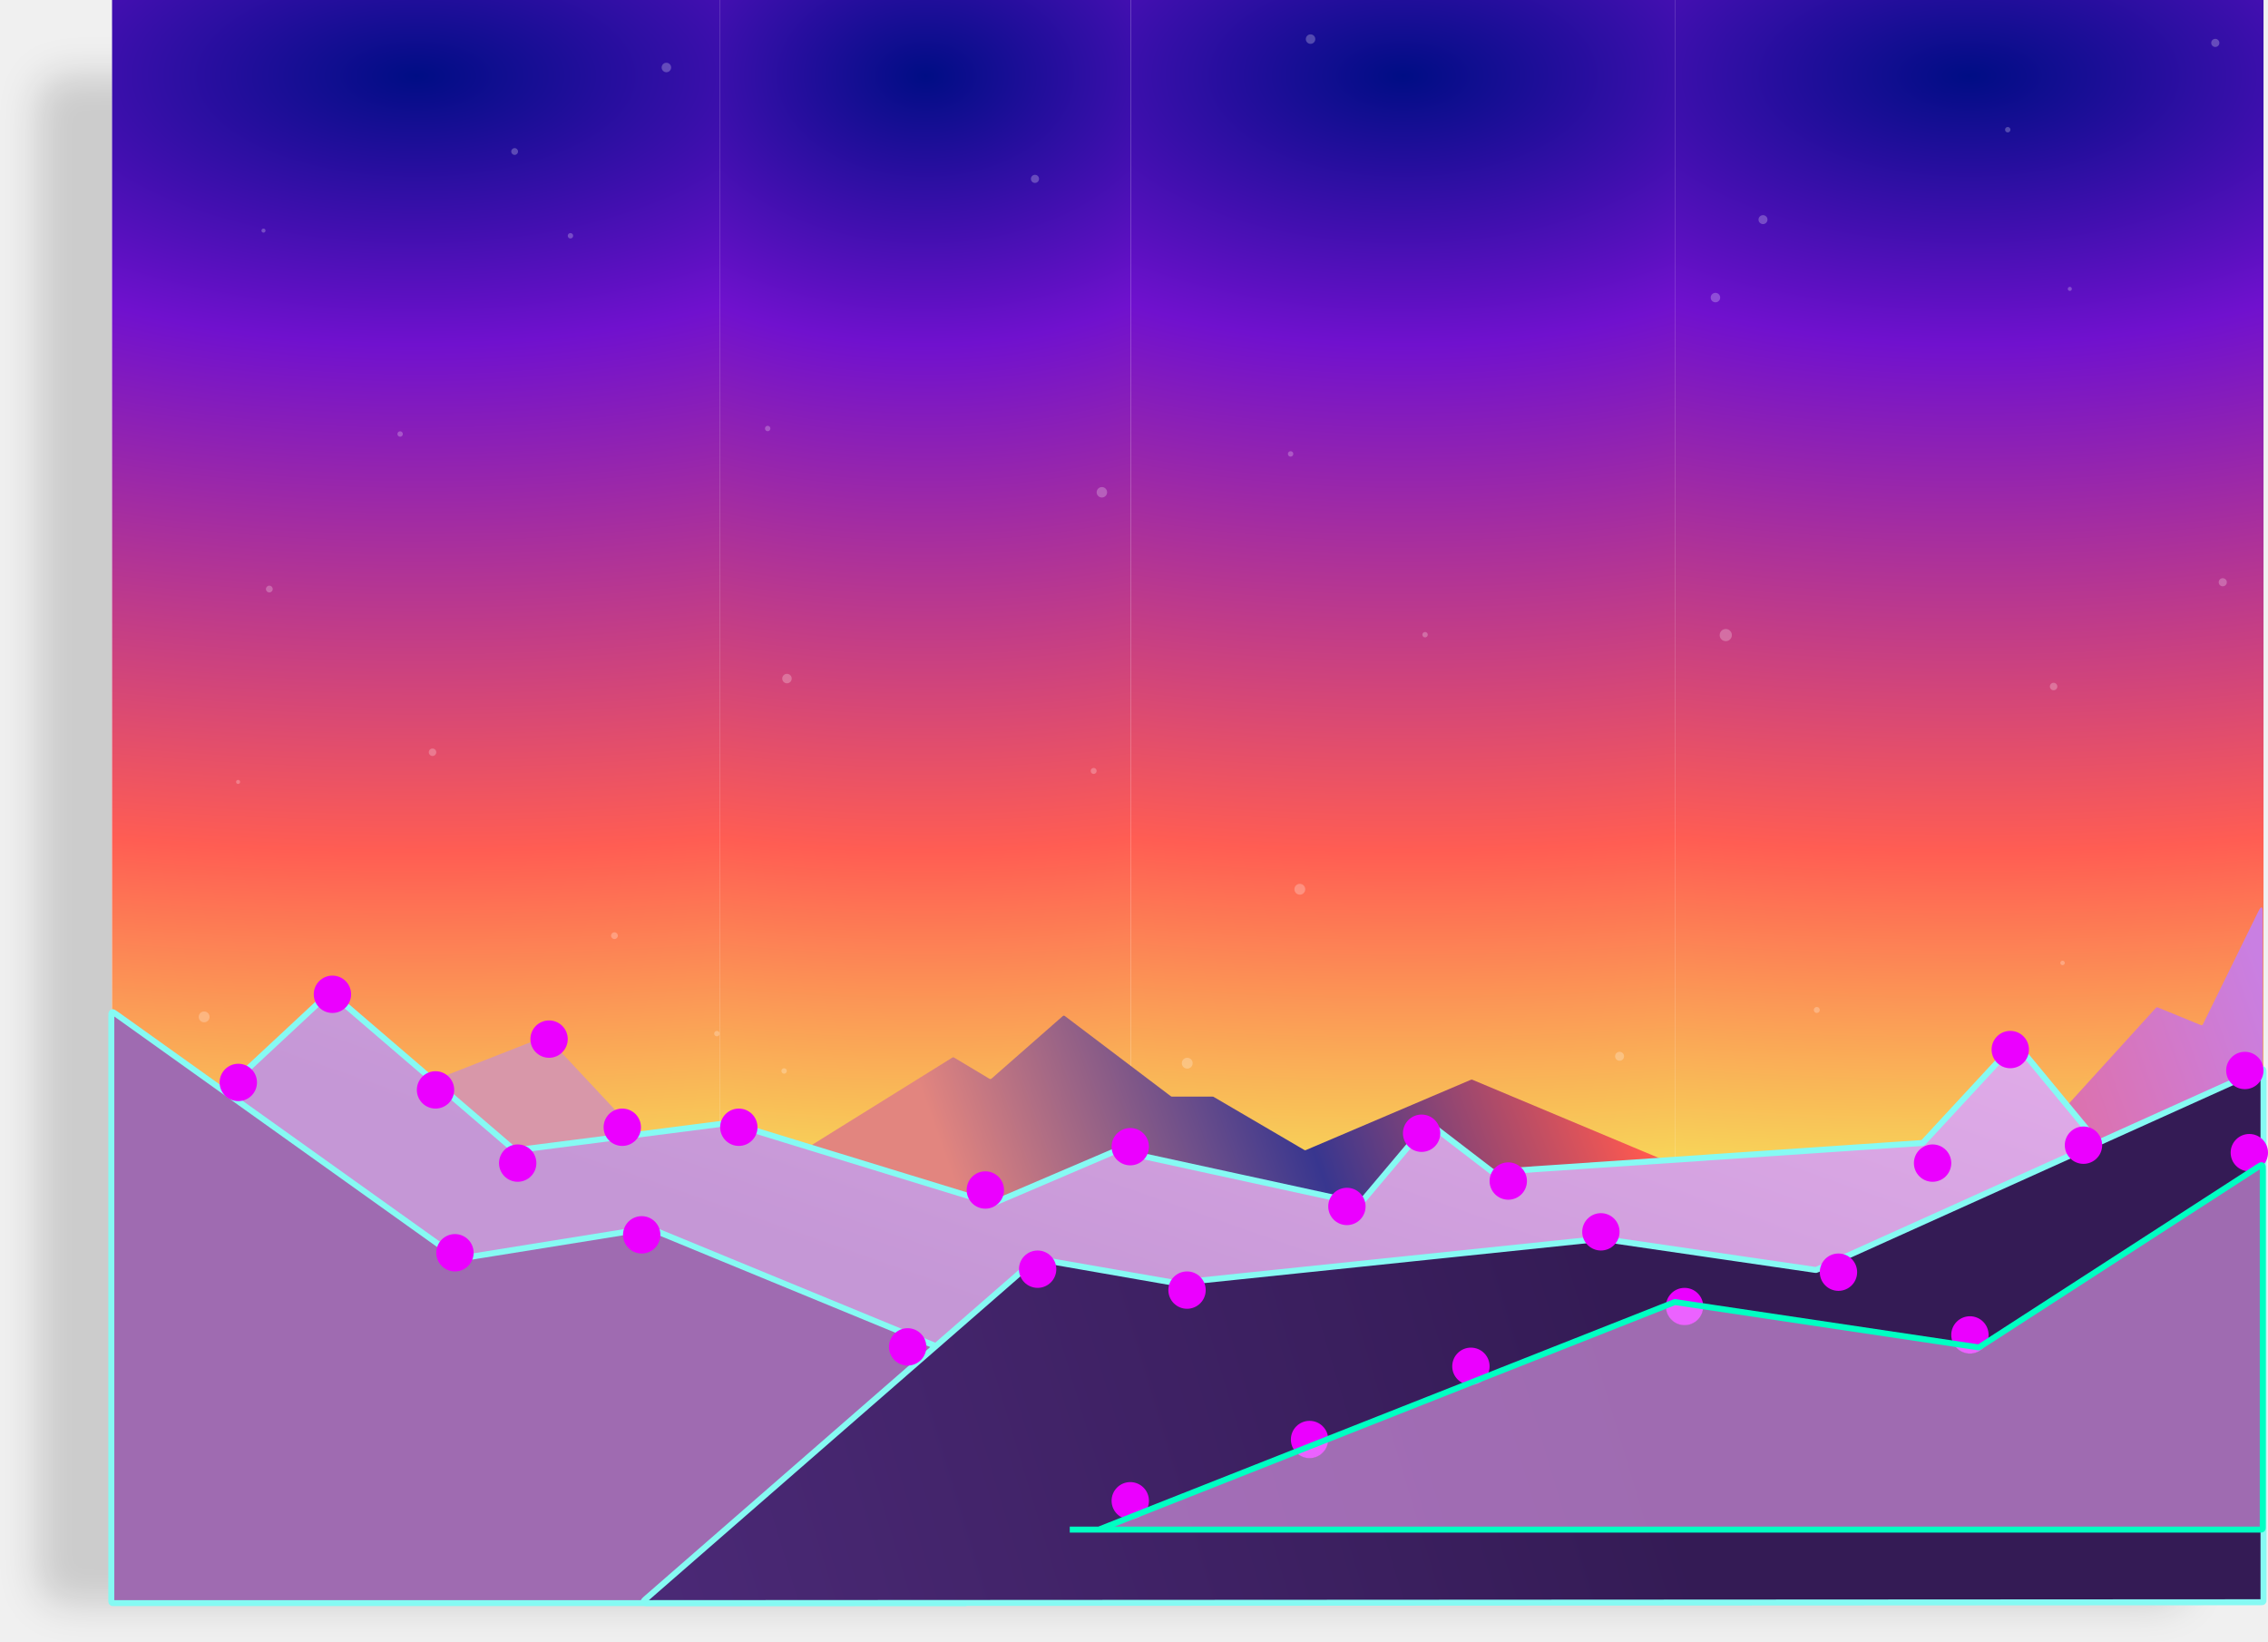
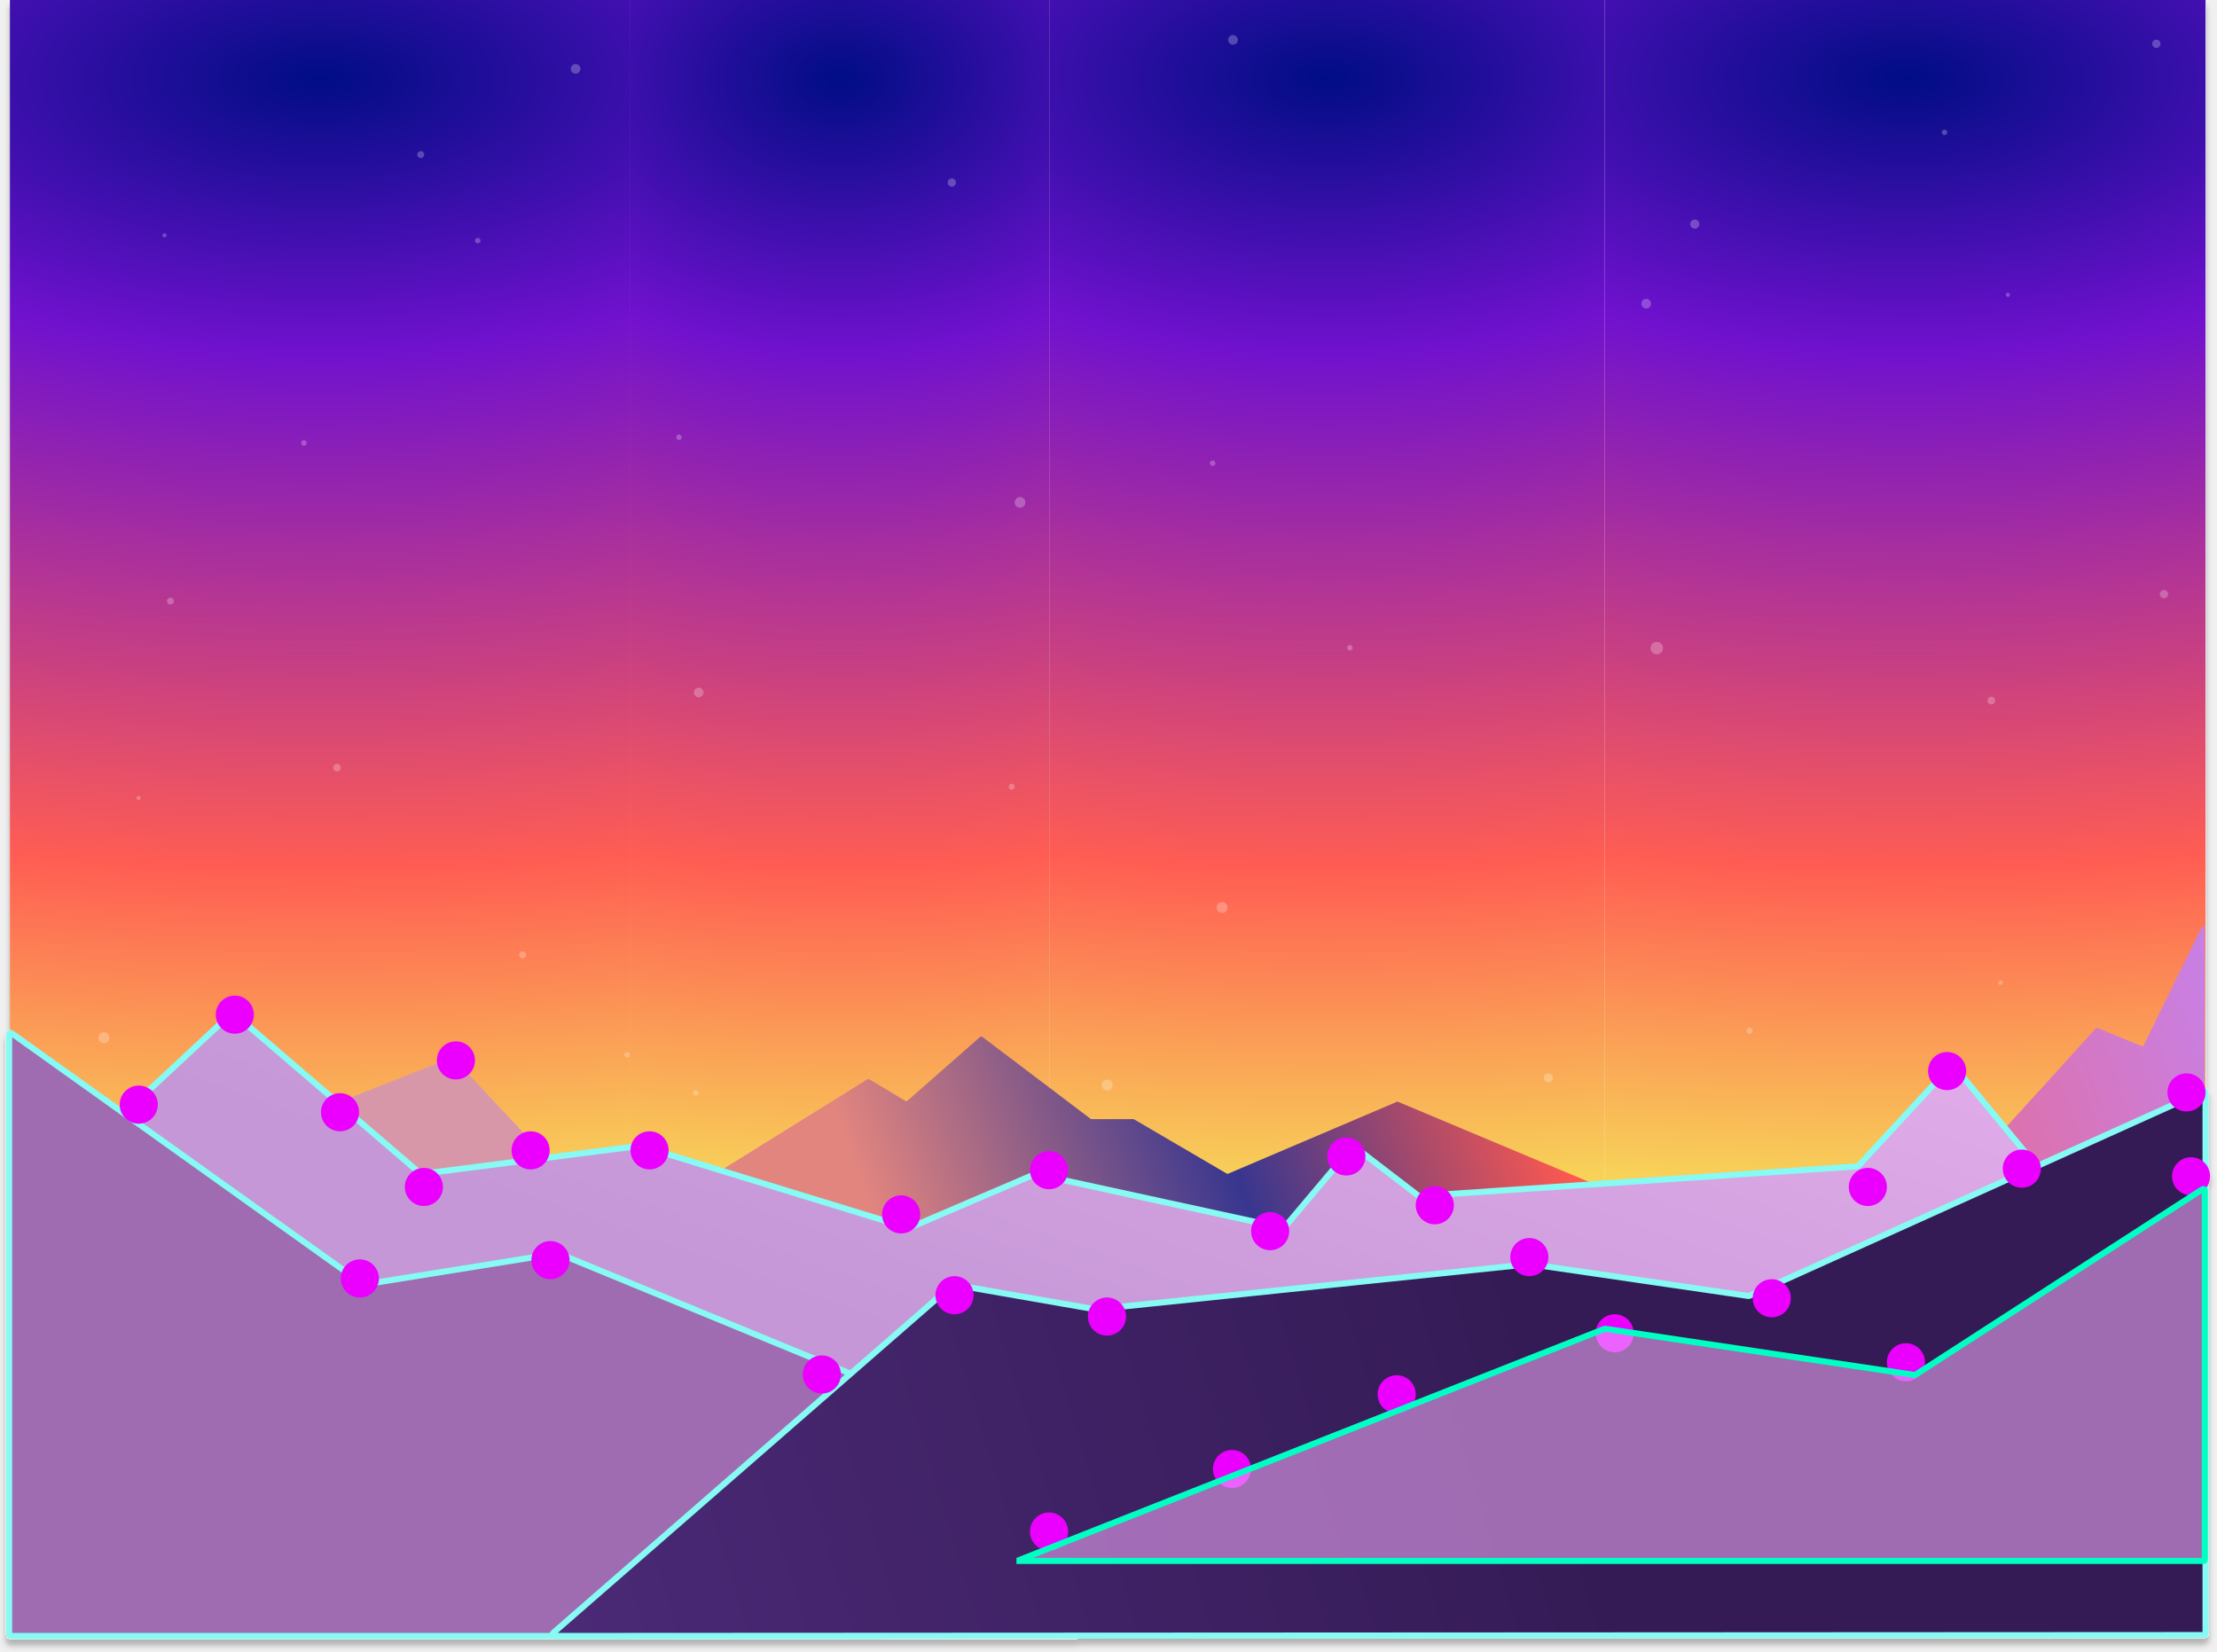
- <svg xmlns="http://www.w3.org/2000/svg" width="1518" height="1099" viewBox="0 0 1518 1099" fill="none">
+ <svg xmlns="http://www.w3.org/2000/svg" width="1454" height="1083" viewBox="0 0 1454 1083" fill="none">
  <g filter="url(#filter0_d_44_42)">
-     <rect x="75" width="1440" height="1024" rx="20" fill="white" />
+     <rect x="6.5" width="407" height="784" fill="url(#paint0_radial_44_42)" />
+     <rect width="275" height="784" transform="matrix(-1 0 0 1 688.5 0)" fill="url(#paint1_radial_44_42)" />
+     <rect x="688.5" width="364" height="784" fill="url(#paint2_radial_44_42)" />
+     <rect width="394" height="784" transform="matrix(-1 0 0 1 1446.5 0)" fill="url(#paint3_radial_44_42)" />
+     <path d="M296.368 693.748L219.535 723.898C218.836 724.172 218.677 725.09 219.244 725.583L275.656 774.701C275.875 774.891 276.165 774.977 276.451 774.937L360.092 763.266C360.894 763.154 361.237 762.185 360.684 761.593L297.464 693.996C297.184 693.696 296.75 693.598 296.368 693.748Z" fill="#D897A9" />
+     <path d="M568.462 708.145L469.944 769.413C469.482 769.7 469.252 769.843 469.126 770.07C469 770.297 469 770.568 469 771.111V823.476C469 824.429 469 824.906 469.297 825.199C469.594 825.493 470.071 825.487 471.024 825.475H471.024L1372.14 814.504C1372.32 814.502 1372.41 814.501 1372.5 814.484C1372.58 814.467 1372.67 814.434 1372.84 814.369L1444.72 786.495C1445.34 786.255 1445.65 786.136 1445.83 785.88C1446 785.625 1446 785.293 1446 784.63V612.613C1446 609.212 1446 607.512 1445.23 607.332C1444.45 607.153 1443.7 608.679 1442.2 611.731L1406.32 684.822C1405.93 685.617 1405.74 686.015 1405.37 686.155C1405 686.295 1404.59 686.127 1403.77 685.791L1376.3 674.531C1375.67 674.274 1375.36 674.146 1375.05 674.215C1374.74 674.285 1374.51 674.535 1374.06 675.036L1290.55 766.896L1290.55 766.896C1290.28 767.194 1290.14 767.343 1289.97 767.428C1289.79 767.512 1289.59 767.524 1289.18 767.547L1056.46 780.973C1056.23 780.987 1056.12 780.993 1056 780.974C1055.89 780.955 1055.79 780.91 1055.57 780.821L917.28 722.827C916.895 722.666 916.703 722.585 916.5 722.586C916.298 722.586 916.106 722.668 915.722 722.831L805.926 769.606C805.472 769.799 805.244 769.896 805.008 769.881C804.771 769.866 804.558 769.741 804.132 769.492L743.968 734.274C743.735 734.138 743.619 734.07 743.491 734.035C743.362 734 743.227 734 742.958 734H716.172C715.839 734 715.672 734 715.517 733.948C715.363 733.896 715.23 733.796 714.965 733.595L644.8 680.484C644.178 680.013 643.866 679.777 643.51 679.79C643.155 679.803 642.861 680.061 642.274 680.576L595.597 721.537C595.068 722.002 594.803 722.234 594.479 722.263C594.154 722.292 593.852 722.111 593.249 721.749L570.548 708.129C570.038 707.823 569.783 707.67 569.501 707.672C569.22 707.674 568.968 707.831 568.463 708.145L568.462 708.145Z" fill="url(#paint4_linear_44_42)" />
+     <path d="M151.191 665.22L73.292 737.83L73.292 737.83C72.463 738.602 72.049 738.988 72.08 739.462C72.111 739.935 72.572 740.264 73.495 740.922L237.832 858.024L237.832 858.024C238.162 858.259 238.326 858.376 238.518 858.421C238.71 858.466 238.91 858.434 239.31 858.37L365.441 838.09C365.719 838.045 365.857 838.023 365.995 838.039C366.133 838.055 366.263 838.109 366.523 838.217L577.445 925.563C577.96 925.776 578.218 925.883 578.481 925.85C578.744 925.816 578.967 925.648 579.413 925.313L624.33 891.504C624.661 891.255 624.826 891.131 625.021 891.082C625.216 891.032 625.42 891.063 625.829 891.124L718.264 904.965C718.382 904.982 718.441 904.991 718.5 904.993C718.56 904.995 718.619 904.989 718.738 904.979L1003.29 879.519C1003.39 879.51 1003.45 879.505 1003.5 879.506C1003.55 879.507 1003.61 879.513 1003.71 879.527L1146.5 897.437C1146.75 897.468 1146.87 897.484 1147 897.469C1147.12 897.454 1147.24 897.408 1147.47 897.318L1370.41 811.001C1371.59 810.544 1372.18 810.316 1372.31 809.821C1372.44 809.326 1372.04 808.838 1371.24 807.863L1371.23 807.862L1281.96 699.764C1281.28 698.942 1280.94 698.532 1280.49 698.519C1280.03 698.506 1279.67 698.897 1278.95 699.679L1219.04 764.417C1218.77 764.705 1218.64 764.849 1218.47 764.931C1218.29 765.014 1218.1 765.027 1217.71 765.054L931.254 784.449C930.881 784.474 930.695 784.487 930.52 784.434C930.345 784.381 930.197 784.268 929.901 784.04L889.016 752.663C888.299 752.113 887.94 751.838 887.541 751.881C887.143 751.924 886.851 752.27 886.269 752.961L842.777 804.578C842.398 805.027 842.209 805.252 841.946 805.341C841.683 805.431 841.396 805.368 840.822 805.243L679.624 770.136C679.315 770.069 679.16 770.035 679.005 770.05C678.85 770.064 678.704 770.127 678.412 770.251L596.673 805.212C596.34 805.355 596.174 805.426 595.997 805.435C595.82 805.445 595.646 805.391 595.3 805.285L420.413 751.627C420.207 751.564 420.104 751.532 419.998 751.523C419.892 751.514 419.785 751.528 419.572 751.555L276.882 769.887C276.448 769.942 276.231 769.97 276.027 769.91C275.824 769.849 275.657 769.706 275.325 769.421L153.858 665.165C153.212 664.611 152.889 664.334 152.507 664.342C152.125 664.349 151.814 664.64 151.191 665.22Z" fill="url(#paint5_linear_44_42)" stroke="#86FAF3" stroke-width="4" />
+     <circle cx="801.491" cy="595.205" r="3.628" fill="white" fill-opacity="0.25" />
+     <circle cx="669" cy="329.5" r="3.5" fill="white" fill-opacity="0.25" />
+     <circle cx="221" cy="503.5" r="2.5" fill="white" fill-opacity="0.25" />
+     <circle cx="275.946" cy="101.402" r="2.267" fill="white" fill-opacity="0.25" />
+     <circle cx="1316.86" cy="193.36" r="1.36" fill="white" fill-opacity="0.25" />
+     <circle cx="107.86" cy="154.36" r="1.36" fill="white" fill-opacity="0.25" />
+     <circle cx="90.86" cy="523.36" r="1.36" fill="white" fill-opacity="0.25" />
+     <circle cx="885.314" cy="424.814" r="1.814" fill="white" fill-opacity="0.25" />
+     <circle cx="313.314" cy="157.814" r="1.814" fill="white" fill-opacity="0.25" />
+     <circle cx="411.314" cy="691.814" r="1.814" fill="white" fill-opacity="0.25" />
+     <circle cx="445.314" cy="286.814" r="1.814" fill="white" fill-opacity="0.25" />
+     <circle cx="1275.31" cy="86.814" r="1.814" fill="white" fill-opacity="0.25" />
+     <circle cx="795.314" cy="303.814" r="1.814" fill="white" fill-opacity="0.25" />
+     <circle cx="456.314" cy="716.814" r="1.814" fill="white" fill-opacity="0.25" />
+     <circle cx="663.5" cy="516" r="2" fill="white" fill-opacity="0.25" />
+     <circle cx="726.128" cy="711.628" r="3.628" fill="white" fill-opacity="0.25" />
+     <circle cx="68.128" cy="680.628" r="3.628" fill="white" fill-opacity="0.25" />
+     <circle cx="377.518" cy="45.174" r="3.174" fill="white" fill-opacity="0.25" />
+     <circle cx="111.767" cy="394.267" r="2.267" fill="white" fill-opacity="0.25" />
+     <circle cx="458.232" cy="454.183" r="3.174" fill="white" fill-opacity="0.25" />
+     <circle cx="1079.67" cy="199.174" r="3.174" fill="white" fill-opacity="0.25" />
+     <circle cx="808.674" cy="26.174" r="3.174" fill="white" fill-opacity="0.25" />
+     <circle cx="1312" cy="644.5" r="1.5" fill="white" fill-opacity="0.25" />
+     <circle cx="1419.22" cy="389.721" r="2.721" fill="white" fill-opacity="0.25" />
+     <circle cx="1414.22" cy="28.721" r="2.721" fill="white" fill-opacity="0.25" />
+     <circle cx="624.221" cy="119.721" r="2.721" fill="white" fill-opacity="0.25" />
+     <circle cx="342.767" cy="626.267" r="2.267" fill="white" fill-opacity="0.25" />
+     <circle cx="199.314" cy="290.489" r="1.814" fill="white" fill-opacity="0.25" />
+     <circle cx="1306" cy="459.5" r="2.5" fill="white" fill-opacity="0.25" />
+     <circle cx="1111.5" cy="147" r="3" fill="white" fill-opacity="0.25" />
+     <circle cx="1147.5" cy="676" r="2" fill="white" fill-opacity="0.25" />
+     <circle cx="1086.58" cy="425.081" r="4.081" fill="white" fill-opacity="0.25" />
+     <circle cx="1015.5" cy="707" r="3" fill="white" fill-opacity="0.25" />
+     <path d="M237.831 842.023L9.162 678.758C7.777 677.769 7.085 677.274 6.542 677.554C6 677.833 6 678.684 6 680.385V1071C6 1071.94 6 1072.41 6.293 1072.71C6.586 1073 7.057 1073 8 1073H576.5C577.443 1073 577.914 1073 578.207 1072.71C578.5 1072.41 578.5 1071.94 578.5 1071V910.839C578.5 910.19 578.5 909.866 578.331 909.613C578.162 909.361 577.862 909.237 577.261 908.99L366.522 822.215C366.263 822.108 366.133 822.055 365.995 822.039C365.858 822.023 365.72 822.045 365.443 822.09L239.311 842.37H239.311C238.911 842.434 238.711 842.466 238.519 842.421C238.326 842.376 238.161 842.258 237.831 842.023Z" fill="url(#paint6_linear_44_42)" stroke="#86FAF3" stroke-width="4" />
+     <path d="M624.281 843.109L364.528 1069.49C362.837 1070.96 361.991 1071.7 362.235 1072.35C362.478 1073 363.6 1073 365.843 1073H365.843L1444.5 1072.42C1445.44 1072.42 1445.91 1072.42 1446.21 1072.13C1446.5 1071.83 1446.5 1071.36 1446.5 1070.42V718.096C1446.5 716.701 1446.5 716.003 1446.04 715.708C1445.59 715.412 1444.95 715.699 1443.68 716.273L1147.53 849.81C1147.27 849.929 1147.14 849.989 1146.99 850.009C1146.85 850.029 1146.71 850.008 1146.42 849.966L1003.75 829.13C1003.62 829.112 1003.56 829.103 1003.5 829.102C1003.44 829.101 1003.38 829.107 1003.25 829.12L718.777 858.753L718.776 858.753C718.638 858.768 718.569 858.775 718.5 858.772C718.431 858.77 718.363 858.758 718.226 858.734L625.939 842.647C625.477 842.566 625.247 842.526 625.029 842.587C624.811 842.647 624.635 842.801 624.281 843.109Z" fill="url(#paint7_linear_44_42)" stroke="#86FAF3" stroke-width="4" />
+     <circle cx="941" cy="790.5" r="12.5" fill="#EB00FF" />
+     <circle cx="1250" cy="893.5" r="12.5" fill="#EB00FF" />
+     <circle cx="1437" cy="771.5" r="12.5" fill="#EB00FF" />
+     <circle cx="916" cy="914.5" r="12.5" fill="#EB00FF" />
+     <circle cx="223" cy="729.5" r="12.5" fill="#EB00FF" />
+     <circle cx="299" cy="695.5" r="12.5" fill="#EB00FF" />
+     <circle cx="278" cy="778.5" r="12.5" fill="#EB00FF" />
+     <circle cx="154" cy="665.5" r="12.5" fill="#EB00FF" />
+     <circle cx="91" cy="724.5" r="12.5" fill="#EB00FF" />
+     <circle cx="236" cy="838.5" r="12.5" fill="#EB00FF" />
+     <circle cx="361" cy="826.5" r="12.5" fill="#EB00FF" />
+     <circle cx="539" cy="901.5" r="12.5" fill="#EB00FF" />
+     <circle cx="626" cy="849.5" r="12.5" fill="#EB00FF" />
+     <circle cx="726" cy="863.5" r="12.5" fill="#EB00FF" />
+     <circle cx="1003" cy="824.5" r="12.5" fill="#EB00FF" />
+     <circle cx="1059" cy="874.5" r="12.5" fill="#EB00FF" />
+     <circle cx="1162" cy="851.5" r="12.5" fill="#EB00FF" />
+     <circle cx="1277" cy="702.5" r="12.5" fill="#EB00FF" />
+     <circle cx="1326" cy="766.5" r="12.5" fill="#EB00FF" />
+     <circle cx="1225" cy="778.5" r="12.5" fill="#EB00FF" />
+     <circle cx="1434" cy="716.5" r="12.5" fill="#EB00FF" />
+     <circle cx="348" cy="754.5" r="12.5" fill="#EB00FF" />
+     <circle cx="426" cy="754.5" r="12.5" fill="#EB00FF" />
+     <circle cx="591" cy="796.5" r="12.5" fill="#EB00FF" />
+     <circle cx="688" cy="767.5" r="12.5" fill="#EB00FF" />
+     <circle cx="833" cy="807.5" r="12.5" fill="#EB00FF" />
+     <circle cx="883" cy="758.5" r="12.5" fill="#EB00FF" />
+     <circle cx="808" cy="963.5" r="12.5" fill="#EB00FF" />
+     <circle cx="688" cy="1004.5" r="12.5" fill="#EB00FF" />
+     <path d="M1052 871.698L667.354 1023.66C667.178 1023.73 667.089 1023.77 666.997 1023.79C666.904 1023.8 666.809 1023.8 666.619 1023.8H1444C1444.94 1023.8 1445.41 1023.8 1445.71 1023.51C1446 1023.22 1446 1022.75 1446 1021.8V782.675C1446 781.054 1446 780.243 1445.48 779.959C1444.96 779.675 1444.28 780.115 1442.91 780.996L1442.91 780.996L1256.63 901.456C1256.32 901.659 1256.16 901.76 1255.99 901.799C1255.81 901.838 1255.62 901.81 1255.25 901.755L1053.03 871.58C1052.77 871.54 1052.64 871.521 1052.5 871.536C1052.37 871.551 1052.25 871.6 1052 871.698Z" fill="#D695E0" fill-opacity="0.66" style="mix-blend-mode:lighten" />
+     <path d="M1052 871.698L667.354 1023.66C667.178 1023.73 667.089 1023.77 666.997 1023.79C666.904 1023.8 666.809 1023.8 666.619 1023.8H1444C1444.94 1023.8 1445.41 1023.8 1445.71 1023.51C1446 1023.22 1446 1022.75 1446 1021.8V782.675C1446 781.054 1446 780.243 1445.48 779.959C1444.96 779.675 1444.28 780.115 1442.91 780.996L1442.91 780.996L1256.63 901.456C1256.32 901.659 1256.16 901.76 1255.99 901.799C1255.81 901.838 1255.62 901.81 1255.25 901.755L1053.03 871.58C1052.77 871.54 1052.64 871.521 1052.5 871.536C1052.37 871.551 1052.25 871.6 1052 871.698Z" stroke="#00FFC2" stroke-width="4" />
  </g>
-   <rect x="75" width="407" height="784" fill="url(#paint0_radial_44_42)" />
-   <rect width="275" height="784" transform="matrix(-1 0 0 1 757 0)" fill="url(#paint1_radial_44_42)" />
-   <rect x="757" width="364" height="784" fill="url(#paint2_radial_44_42)" />
-   <rect width="394" height="784" transform="matrix(-1 0 0 1 1515 0)" fill="url(#paint3_radial_44_42)" />
-   <path d="M364.868 693.748L288.035 723.898C287.336 724.172 287.177 725.09 287.744 725.583L344.156 774.701C344.375 774.891 344.665 774.977 344.951 774.937L428.592 763.266C429.394 763.154 429.737 762.185 429.184 761.593L365.964 693.996C365.684 693.696 365.25 693.598 364.868 693.748Z" fill="#D897A9" />
-   <path d="M636.962 708.145L538.444 769.413C537.982 769.7 537.752 769.843 537.626 770.07C537.5 770.297 537.5 770.568 537.5 771.111V823.476C537.5 824.429 537.5 824.906 537.797 825.199C538.094 825.493 538.571 825.487 539.524 825.475H539.524L1440.64 814.504C1440.82 814.502 1440.91 814.501 1441 814.484C1441.08 814.467 1441.17 814.434 1441.34 814.369L1513.22 786.495C1513.84 786.255 1514.15 786.136 1514.33 785.88C1514.5 785.625 1514.5 785.293 1514.5 784.63V612.613C1514.5 609.212 1514.5 607.512 1513.73 607.332C1512.95 607.153 1512.2 608.679 1510.7 611.731L1474.82 684.822C1474.43 685.617 1474.24 686.015 1473.87 686.155C1473.5 686.295 1473.09 686.127 1472.27 685.791L1444.8 674.531C1444.17 674.274 1443.86 674.146 1443.55 674.215C1443.24 674.285 1443.01 674.535 1442.56 675.036L1359.05 766.896L1359.05 766.896C1358.78 767.194 1358.64 767.343 1358.47 767.428C1358.29 767.512 1358.09 767.524 1357.68 767.547L1124.96 780.973C1124.73 780.987 1124.62 780.993 1124.5 780.974C1124.39 780.955 1124.29 780.91 1124.07 780.821L985.78 722.827C985.395 722.666 985.203 722.585 985 722.586C984.798 722.586 984.606 722.668 984.222 722.831L874.426 769.606C873.972 769.799 873.744 769.896 873.508 769.881C873.271 769.866 873.058 769.741 872.632 769.492L812.468 734.274C812.235 734.138 812.119 734.07 811.991 734.035C811.862 734 811.727 734 811.458 734H784.672C784.339 734 784.172 734 784.017 733.948C783.863 733.896 783.73 733.796 783.465 733.595L713.3 680.484C712.678 680.013 712.366 679.777 712.01 679.79C711.655 679.803 711.361 680.061 710.774 680.576L664.097 721.537C663.568 722.002 663.303 722.234 662.979 722.263C662.654 722.292 662.352 722.111 661.749 721.749L639.048 708.129C638.538 707.823 638.283 707.67 638.001 707.672C637.72 707.674 637.468 707.831 636.963 708.145L636.962 708.145Z" fill="url(#paint4_linear_44_42)" />
-   <path d="M219.691 665.22L141.792 737.83L141.792 737.83C140.963 738.602 140.549 738.988 140.58 739.462C140.611 739.935 141.072 740.264 141.995 740.922L306.332 858.024L306.332 858.024C306.662 858.259 306.826 858.376 307.018 858.421C307.21 858.466 307.41 858.434 307.81 858.37L433.941 838.09C434.219 838.045 434.357 838.023 434.495 838.039C434.633 838.055 434.763 838.109 435.023 838.217L645.945 925.563C646.46 925.776 646.718 925.883 646.981 925.85C647.244 925.816 647.467 925.648 647.913 925.313L692.83 891.504C693.161 891.255 693.326 891.131 693.521 891.082C693.716 891.032 693.92 891.063 694.329 891.124L786.764 904.965C786.882 904.982 786.941 904.991 787 904.993C787.06 904.995 787.119 904.989 787.238 904.979L1071.79 879.519C1071.89 879.51 1071.95 879.505 1072 879.506C1072.05 879.507 1072.11 879.513 1072.21 879.527L1215 897.437C1215.25 897.468 1215.37 897.484 1215.5 897.469C1215.62 897.454 1215.74 897.408 1215.97 897.318L1438.91 811.001C1440.09 810.544 1440.68 810.316 1440.81 809.821C1440.94 809.326 1440.54 808.838 1439.74 807.863L1439.73 807.862L1350.46 699.764C1349.78 698.942 1349.44 698.532 1348.99 698.519C1348.53 698.506 1348.17 698.897 1347.45 699.679L1287.54 764.417C1287.27 764.705 1287.14 764.849 1286.97 764.931C1286.79 765.014 1286.6 765.027 1286.21 765.054L999.754 784.449C999.381 784.474 999.195 784.487 999.02 784.434C998.845 784.381 998.697 784.268 998.401 784.04L957.516 752.663C956.799 752.113 956.44 751.838 956.041 751.881C955.643 751.924 955.351 752.27 954.769 752.961L911.277 804.578C910.898 805.027 910.709 805.252 910.446 805.341C910.183 805.431 909.896 805.368 909.322 805.243L748.124 770.136C747.815 770.069 747.66 770.035 747.505 770.05C747.35 770.064 747.204 770.127 746.912 770.251L665.173 805.212C664.84 805.355 664.674 805.426 664.497 805.435C664.32 805.445 664.146 805.391 663.8 805.285L488.913 751.627C488.707 751.564 488.604 751.532 488.498 751.523C488.392 751.514 488.285 751.528 488.072 751.555L345.382 769.887C344.948 769.942 344.731 769.97 344.527 769.91C344.324 769.849 344.157 769.706 343.825 769.421L222.358 665.165C221.712 664.611 221.389 664.334 221.007 664.342C220.625 664.349 220.314 664.64 219.691 665.22Z" fill="url(#paint5_linear_44_42)" stroke="#86FAF3" stroke-width="4" />
-   <circle cx="869.991" cy="595.205" r="3.628" fill="white" fill-opacity="0.25" />
-   <circle cx="737.5" cy="329.5" r="3.5" fill="white" fill-opacity="0.25" />
-   <circle cx="289.5" cy="503.5" r="2.5" fill="white" fill-opacity="0.25" />
-   <circle cx="344.446" cy="101.402" r="2.267" fill="white" fill-opacity="0.25" />
-   <circle cx="1385.36" cy="193.36" r="1.36" fill="white" fill-opacity="0.25" />
-   <circle cx="176.36" cy="154.36" r="1.36" fill="white" fill-opacity="0.25" />
-   <circle cx="159.36" cy="523.36" r="1.36" fill="white" fill-opacity="0.25" />
-   <circle cx="953.814" cy="424.814" r="1.814" fill="white" fill-opacity="0.25" />
-   <circle cx="381.814" cy="157.814" r="1.814" fill="white" fill-opacity="0.25" />
-   <circle cx="479.814" cy="691.814" r="1.814" fill="white" fill-opacity="0.25" />
-   <circle cx="513.814" cy="286.814" r="1.814" fill="white" fill-opacity="0.25" />
-   <circle cx="1343.81" cy="86.814" r="1.814" fill="white" fill-opacity="0.25" />
-   <circle cx="863.814" cy="303.814" r="1.814" fill="white" fill-opacity="0.25" />
-   <circle cx="524.814" cy="716.814" r="1.814" fill="white" fill-opacity="0.25" />
-   <circle cx="732" cy="516" r="2" fill="white" fill-opacity="0.25" />
-   <circle cx="794.628" cy="711.628" r="3.628" fill="white" fill-opacity="0.25" />
-   <circle cx="136.628" cy="680.628" r="3.628" fill="white" fill-opacity="0.25" />
-   <circle cx="446.018" cy="45.174" r="3.174" fill="white" fill-opacity="0.25" />
-   <circle cx="180.267" cy="394.267" r="2.267" fill="white" fill-opacity="0.25" />
-   <circle cx="526.732" cy="454.183" r="3.174" fill="white" fill-opacity="0.25" />
-   <circle cx="1148.17" cy="199.174" r="3.174" fill="white" fill-opacity="0.25" />
-   <circle cx="877.174" cy="26.174" r="3.174" fill="white" fill-opacity="0.25" />
-   <circle cx="1380.5" cy="644.5" r="1.5" fill="white" fill-opacity="0.25" />
-   <circle cx="1487.72" cy="389.721" r="2.721" fill="white" fill-opacity="0.25" />
-   <circle cx="1482.72" cy="28.721" r="2.721" fill="white" fill-opacity="0.25" />
-   <circle cx="692.721" cy="119.721" r="2.721" fill="white" fill-opacity="0.25" />
-   <circle cx="411.267" cy="626.267" r="2.267" fill="white" fill-opacity="0.25" />
-   <circle cx="267.814" cy="290.489" r="1.814" fill="white" fill-opacity="0.25" />
-   <circle cx="1374.5" cy="459.5" r="2.5" fill="white" fill-opacity="0.25" />
-   <circle cx="1180" cy="147" r="3" fill="white" fill-opacity="0.25" />
-   <circle cx="1216" cy="676" r="2" fill="white" fill-opacity="0.25" />
-   <circle cx="1155.08" cy="425.081" r="4.081" fill="white" fill-opacity="0.25" />
-   <circle cx="1084" cy="707" r="3" fill="white" fill-opacity="0.25" />
-   <path d="M306.331 842.023L77.662 678.758C76.277 677.769 75.585 677.274 75.042 677.554C74.5 677.833 74.5 678.684 74.5 680.385V1071C74.5 1071.94 74.5 1072.41 74.793 1072.71C75.086 1073 75.557 1073 76.5 1073H645C645.943 1073 646.414 1073 646.707 1072.71C647 1072.41 647 1071.94 647 1071V910.839C647 910.19 647 909.866 646.831 909.613C646.662 909.361 646.362 909.237 645.761 908.99L435.022 822.215C434.763 822.108 434.633 822.055 434.495 822.039C434.358 822.023 434.22 822.045 433.943 822.09L307.811 842.37H307.811C307.411 842.434 307.211 842.466 307.019 842.421C306.826 842.376 306.661 842.258 306.331 842.023Z" fill="url(#paint6_linear_44_42)" stroke="#86FAF3" stroke-width="4" />
-   <path d="M692.781 843.109L433.028 1069.49C431.337 1070.96 430.491 1071.7 430.735 1072.35C430.978 1073 432.1 1073 434.343 1073H434.343L1513 1072.42C1513.94 1072.42 1514.41 1072.42 1514.71 1072.13C1515 1071.83 1515 1071.36 1515 1070.42V718.096C1515 716.701 1515 716.003 1514.54 715.708C1514.09 715.412 1513.45 715.699 1512.18 716.273L1216.03 849.81C1215.77 849.929 1215.64 849.989 1215.49 850.009C1215.35 850.029 1215.21 850.008 1214.92 849.966L1072.25 829.13C1072.12 829.112 1072.06 829.103 1072 829.102C1071.94 829.101 1071.88 829.107 1071.75 829.12L787.277 858.753L787.276 858.753C787.138 858.768 787.069 858.775 787 858.772C786.931 858.77 786.863 858.758 786.726 858.734L694.439 842.647C693.977 842.566 693.747 842.526 693.529 842.587C693.311 842.647 693.135 842.801 692.781 843.109Z" fill="url(#paint7_linear_44_42)" stroke="#86FAF3" stroke-width="4" />
-   <circle cx="1009.5" cy="790.5" r="12.5" fill="#EB00FF" />
-   <circle cx="1318.5" cy="893.5" r="12.5" fill="#EB00FF" />
-   <circle cx="1505.5" cy="771.5" r="12.5" fill="#EB00FF" />
-   <circle cx="984.5" cy="914.5" r="12.5" fill="#EB00FF" />
-   <circle cx="291.5" cy="729.5" r="12.5" fill="#EB00FF" />
-   <circle cx="367.5" cy="695.5" r="12.5" fill="#EB00FF" />
-   <circle cx="346.5" cy="778.5" r="12.5" fill="#EB00FF" />
-   <circle cx="222.5" cy="665.5" r="12.5" fill="#EB00FF" />
-   <circle cx="159.5" cy="724.5" r="12.5" fill="#EB00FF" />
-   <circle cx="304.5" cy="838.5" r="12.5" fill="#EB00FF" />
-   <circle cx="429.5" cy="826.5" r="12.5" fill="#EB00FF" />
-   <circle cx="607.5" cy="901.5" r="12.5" fill="#EB00FF" />
-   <circle cx="694.5" cy="849.5" r="12.5" fill="#EB00FF" />
-   <circle cx="794.5" cy="863.5" r="12.5" fill="#EB00FF" />
-   <circle cx="1071.5" cy="824.5" r="12.5" fill="#EB00FF" />
-   <circle cx="1127.5" cy="874.5" r="12.5" fill="#EB00FF" />
-   <circle cx="1230.5" cy="851.5" r="12.5" fill="#EB00FF" />
-   <circle cx="1345.5" cy="702.5" r="12.5" fill="#EB00FF" />
-   <circle cx="1394.5" cy="766.5" r="12.5" fill="#EB00FF" />
-   <circle cx="1293.5" cy="778.5" r="12.5" fill="#EB00FF" />
-   <circle cx="1502.5" cy="716.5" r="12.5" fill="#EB00FF" />
-   <circle cx="416.5" cy="754.5" r="12.5" fill="#EB00FF" />
-   <circle cx="494.5" cy="754.5" r="12.5" fill="#EB00FF" />
-   <circle cx="659.5" cy="796.5" r="12.5" fill="#EB00FF" />
-   <circle cx="756.5" cy="767.5" r="12.5" fill="#EB00FF" />
-   <circle cx="901.5" cy="807.5" r="12.5" fill="#EB00FF" />
-   <circle cx="951.5" cy="758.5" r="12.5" fill="#EB00FF" />
-   <circle cx="876.5" cy="963.5" r="12.5" fill="#EB00FF" />
-   <circle cx="756.5" cy="1004.5" r="12.5" fill="#EB00FF" />
-   <path d="M1120.5 871.698L735.854 1023.66C735.678 1023.73 735.589 1023.77 735.497 1023.79C735.404 1023.8 735.309 1023.8 735.119 1023.8H1512.5C1513.44 1023.8 1513.91 1023.8 1514.21 1023.51C1514.5 1023.22 1514.5 1022.75 1514.5 1021.8V782.675C1514.5 781.054 1514.5 780.243 1513.98 779.959C1513.46 779.675 1512.78 780.115 1511.41 780.996L1511.41 780.996L1325.13 901.456C1324.82 901.659 1324.66 901.76 1324.49 901.799C1324.31 901.838 1324.12 901.81 1323.75 901.755L1121.53 871.58C1121.27 871.54 1121.14 871.521 1121 871.536C1120.87 871.551 1120.75 871.6 1120.5 871.698Z" fill="#D695E0" fill-opacity="0.66" style="mix-blend-mode:lighten" />
-   <path d="M716 1023.8H735.119C735.309 1023.8 735.404 1023.8 735.497 1023.79C735.589 1023.77 735.678 1023.73 735.854 1023.66L1120.5 871.698C1120.75 871.6 1120.87 871.551 1121 871.536C1121.14 871.521 1121.27 871.54 1121.53 871.58L1323.75 901.755C1324.12 901.81 1324.31 901.838 1324.49 901.799C1324.66 901.76 1324.82 901.659 1325.13 901.456L1511.41 780.996C1512.78 780.115 1513.46 779.675 1513.98 779.959C1514.5 780.243 1514.5 781.054 1514.5 782.675V1021.8C1514.5 1022.75 1514.5 1023.22 1514.21 1023.51C1513.91 1023.8 1513.44 1023.8 1512.5 1023.8H716Z" stroke="#00FFC2" stroke-width="4" />
  <defs>
-     <filter id="filter0_d_44_42" x="0" y="0" width="1515" height="1099" filterUnits="userSpaceOnUse" color-interpolation-filters="sRGB">
+     <filter id="filter0_d_44_42" x="-6.86646e-05" y="0" width="1453.5" height="1083" filterUnits="userSpaceOnUse" color-interpolation-filters="sRGB">
      <feFlood flood-opacity="0" result="BackgroundImageFix" />
      <feColorMatrix in="SourceAlpha" type="matrix" values="0 0 0 0 0 0 0 0 0 0 0 0 0 0 0 0 0 0 127 0" result="hardAlpha" />
-       <feOffset dx="-50" dy="50" />
-       <feGaussianBlur stdDeviation="12.5" />
-       <feColorMatrix type="matrix" values="0 0 0 0 0 0 0 0 0 0 0 0 0 0 0 0 0 0 0.15 0" />
+       <feOffset dy="4" />
+       <feGaussianBlur stdDeviation="2" />
+       <feComposite in2="hardAlpha" operator="out" />
+       <feColorMatrix type="matrix" values="0 0 0 0 0 0 0 0 0 0 0 0 0 0 0 0 0 0 0.25 0" />
      <feBlend mode="normal" in2="BackgroundImageFix" result="effect1_dropShadow_44_42" />
      <feBlend mode="normal" in="SourceGraphic" in2="effect1_dropShadow_44_42" result="shape" />
    </filter>
-     <radialGradient id="paint0_radial_44_42" cx="0" cy="0" r="1" gradientUnits="userSpaceOnUse" gradientTransform="translate(278.5 50.8702) rotate(90) scale(795.63 1733.36)">
+     <radialGradient id="paint0_radial_44_42" cx="0" cy="0" r="1" gradientUnits="userSpaceOnUse" gradientTransform="translate(210 50.8702) rotate(90) scale(795.63 1733.36)">
      <stop stop-color="#000D85" />
      <stop offset="0.226" stop-color="#7011CE" />
      <stop offset="0.652" stop-color="#FF5D53" />
      <stop offset="1" stop-color="#F5F95A" />
    </radialGradient>
    <radialGradient id="paint1_radial_44_42" cx="0" cy="0" r="1" gradientUnits="userSpaceOnUse" gradientTransform="translate(137.5 50.8702) rotate(90) scale(795.63 1171.19)">
      <stop stop-color="#000D85" />
      <stop offset="0.226" stop-color="#7011CE" />
      <stop offset="0.652" stop-color="#FF5D53" />
      <stop offset="1" stop-color="#F5F95A" />
    </radialGradient>
-     <radialGradient id="paint2_radial_44_42" cx="0" cy="0" r="1" gradientUnits="userSpaceOnUse" gradientTransform="translate(939 50.8702) rotate(90) scale(795.63 1550.23)">
+     <radialGradient id="paint2_radial_44_42" cx="0" cy="0" r="1" gradientUnits="userSpaceOnUse" gradientTransform="translate(870.5 50.8702) rotate(90) scale(795.63 1550.23)">
      <stop stop-color="#000D85" />
      <stop offset="0.226" stop-color="#7011CE" />
      <stop offset="0.652" stop-color="#FF5D53" />
      <stop offset="1" stop-color="#F5F95A" />
    </radialGradient>
    <radialGradient id="paint3_radial_44_42" cx="0" cy="0" r="1" gradientUnits="userSpaceOnUse" gradientTransform="translate(197 50.8702) rotate(90) scale(795.63 1677.99)">
      <stop stop-color="#000D85" />
      <stop offset="0.226" stop-color="#7011CE" />
      <stop offset="0.652" stop-color="#FF5D53" />
      <stop offset="1" stop-color="#F5F95A" />
    </radialGradient>
-     <linearGradient id="paint4_linear_44_42" x1="1477.5" y1="547.5" x2="657" y2="842.5" gradientUnits="userSpaceOnUse">
+     <linearGradient id="paint4_linear_44_42" x1="1409" y1="547.5" x2="588.5" y2="842.5" gradientUnits="userSpaceOnUse">
      <stop stop-color="#C97FE2" />
      <stop offset="0.491" stop-color="#FF594F" />
      <stop offset="0.732" stop-color="#38368F" />
      <stop offset="1" stop-color="#E2857F" />
    </linearGradient>
-     <linearGradient id="paint5_linear_44_42" x1="978.5" y1="392" x2="790.75" y2="926" gradientUnits="userSpaceOnUse">
+     <linearGradient id="paint5_linear_44_42" x1="910" y1="392" x2="722.25" y2="926" gradientUnits="userSpaceOnUse">
      <stop stop-color="#EBB3F0" />
      <stop offset="1" stop-color="#C597D6" />
    </linearGradient>
-     <linearGradient id="paint6_linear_44_42" x1="510" y1="660.5" x2="108" y2="1126.5" gradientUnits="userSpaceOnUse">
+     <linearGradient id="paint6_linear_44_42" x1="441.5" y1="660.5" x2="39.5" y2="1126.5" gradientUnits="userSpaceOnUse">
      <stop offset="0.299" stop-color="#9F6BB1" />
      <stop offset="0.982" stop-color="#9F6BB1" />
      <stop offset="1" stop-color="white" stop-opacity="0.25" />
    </linearGradient>
-     <linearGradient id="paint7_linear_44_42" x1="1072.5" y1="839.572" x2="329.106" y2="1063.77" gradientUnits="userSpaceOnUse">
+     <linearGradient id="paint7_linear_44_42" x1="1004" y1="839.572" x2="260.606" y2="1063.77" gradientUnits="userSpaceOnUse">
      <stop stop-color="#341B55" />
      <stop offset="1" stop-color="#4E2B7B" />
    </linearGradient>
  </defs>
</svg>
